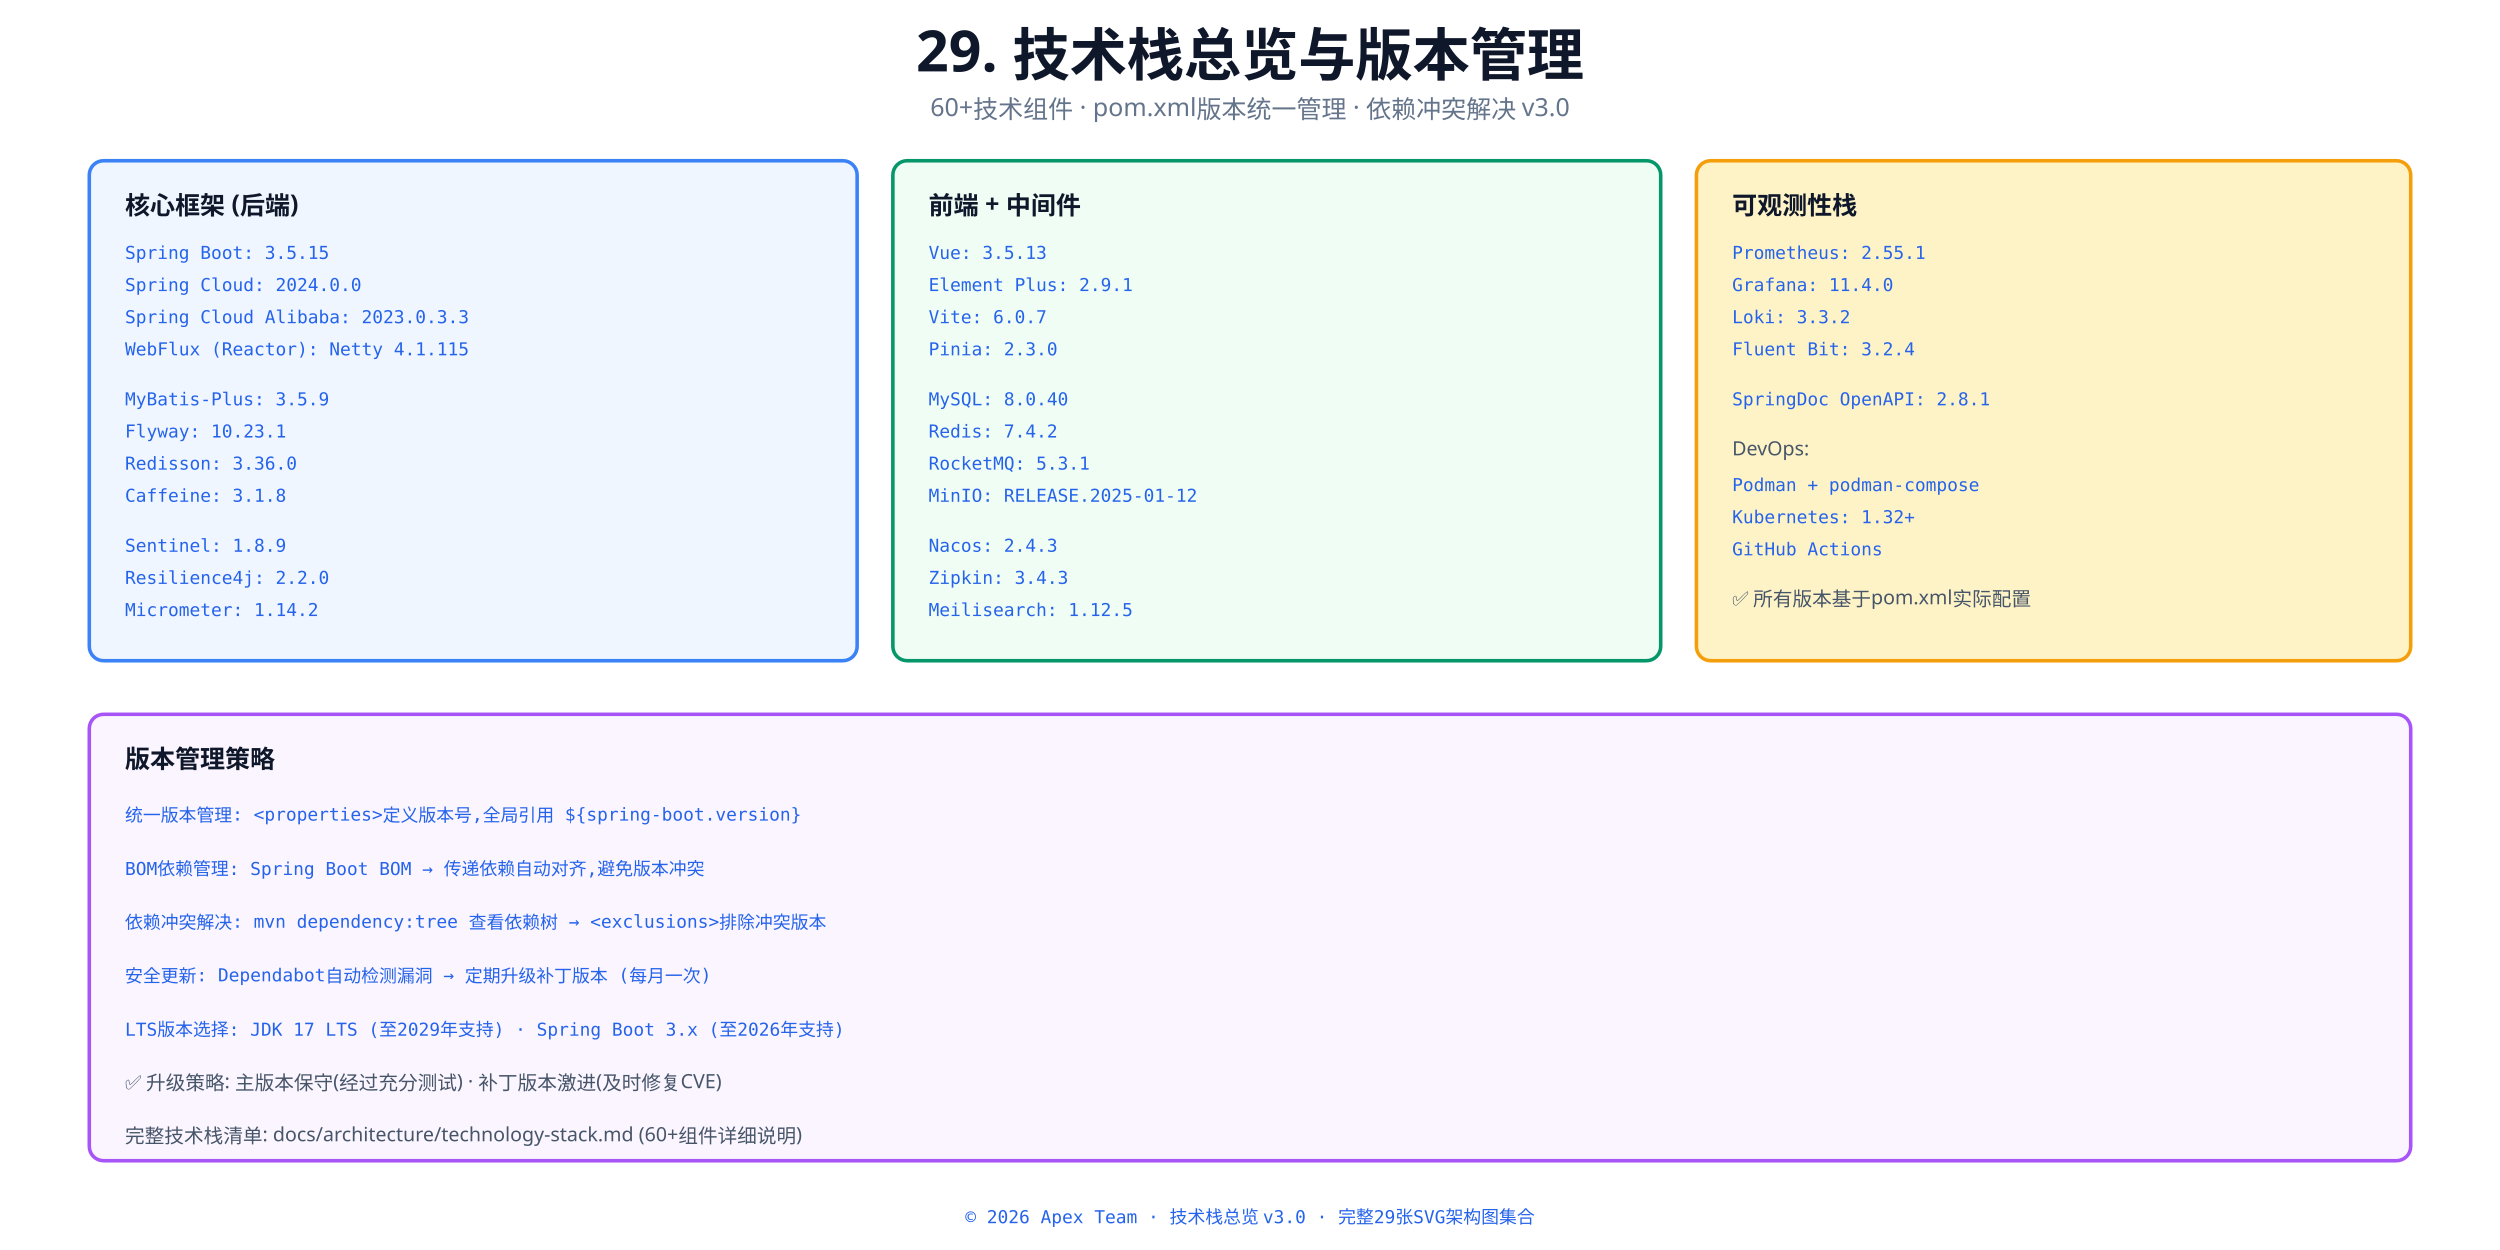
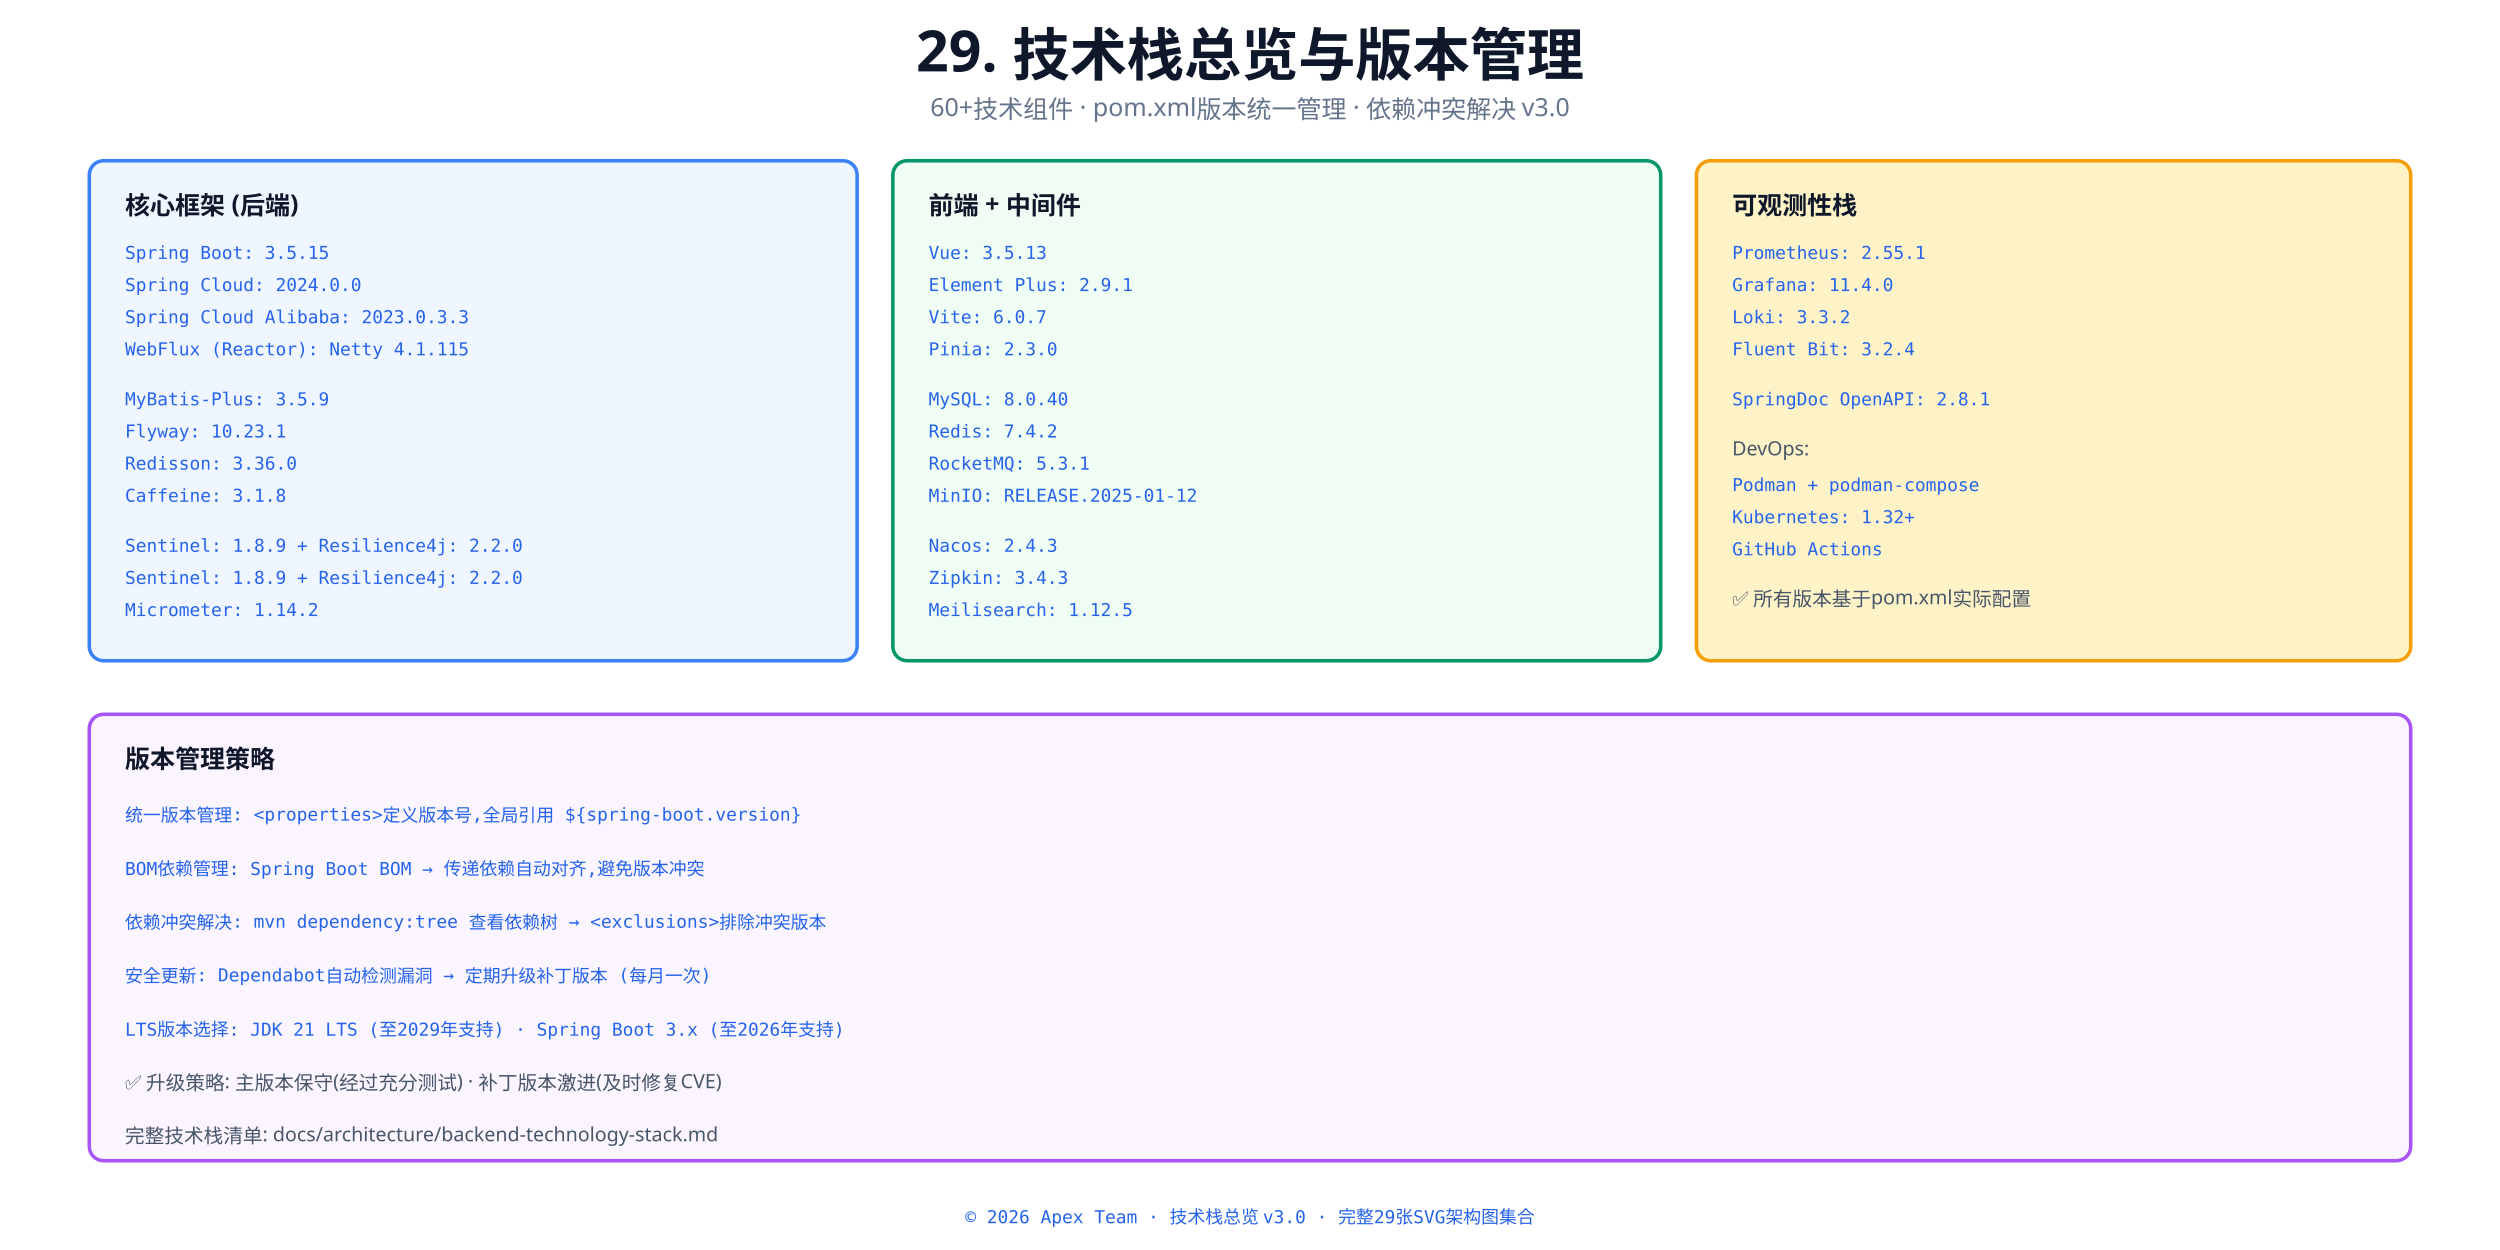
<svg xmlns="http://www.w3.org/2000/svg" viewBox="0 0 1400 700" width="1400" height="700">
  <defs>
    <style>.title{font:700 32px sans-serif;fill:#0f172a;text-anchor:middle}.subtitle{font:500 14px sans-serif;fill:#64748b;text-anchor:middle}.box-title{font:600 14px sans-serif;fill:#0f172a}.text{font:400 11px sans-serif;fill:#475569}.code{font:400 10px monospace;fill:#2563eb}</style>
  </defs>
  <rect width="1400" height="700" fill="#fff" />
  <text x="700" y="40" class="title">29. 技术栈总览与版本管理</text>
  <text x="700" y="65" class="subtitle">60+技术组件 · pom.xml版本统一管理 · 依赖冲突解决 v3.0</text>
  <rect x="50" y="90" width="430" height="280" rx="8" fill="#eff6ff" stroke="#3b82f6" stroke-width="2" />
  <text x="70" y="120" class="box-title">核心框架 (后端)</text>
  <text x="70" y="145" class="code">Spring Boot: 3.5.15</text>
  <text x="70" y="163" class="code">Spring Cloud: 2024.0.0</text>
  <text x="70" y="181" class="code">Spring Cloud Alibaba: 2023.0.3.3</text>
  <text x="70" y="199" class="code">WebFlux (Reactor): Netty 4.1.115</text>
  <text x="70" y="227" class="code">MyBatis-Plus: 3.5.9</text>
  <text x="70" y="245" class="code">Flyway: 10.23.1</text>
  <text x="70" y="263" class="code">Redisson: 3.36.0</text>
  <text x="70" y="281" class="code">Caffeine: 3.1.8</text>
-   <text x="70" y="309" class="code">Sentinel: 1.8.9</text>
-   <text x="70" y="327" class="code">Resilience4j: 2.2.0</text>
+   <text x="70" y="309" class="code">Sentinel: 1.8.9 + Resilience4j: 2.2.0</text>
+   <text x="70" y="327" class="code">Sentinel: 1.8.9 + Resilience4j: 2.2.0</text>
  <text x="70" y="345" class="code">Micrometer: 1.14.2</text>
  <rect x="500" y="90" width="430" height="280" rx="8" fill="#f0fdf4" stroke="#059669" stroke-width="2" />
  <text x="520" y="120" class="box-title">前端 + 中间件</text>
  <text x="520" y="145" class="code">Vue: 3.5.13</text>
  <text x="520" y="163" class="code">Element Plus: 2.9.1</text>
  <text x="520" y="181" class="code">Vite: 6.0.7</text>
  <text x="520" y="199" class="code">Pinia: 2.3.0</text>
  <text x="520" y="227" class="code">MySQL: 8.0.40</text>
  <text x="520" y="245" class="code">Redis: 7.4.2</text>
  <text x="520" y="263" class="code">RocketMQ: 5.3.1</text>
  <text x="520" y="281" class="code">MinIO: RELEASE.2025-01-12</text>
  <text x="520" y="309" class="code">Nacos: 2.4.3</text>
  <text x="520" y="327" class="code">Zipkin: 3.4.3</text>
  <text x="520" y="345" class="code">Meilisearch: 1.12.5</text>
  <rect x="950" y="90" width="400" height="280" rx="8" fill="#fef3c7" stroke="#f59e0b" stroke-width="2" />
  <text x="970" y="120" class="box-title">可观测性栈</text>
  <text x="970" y="145" class="code">Prometheus: 2.55.1</text>
  <text x="970" y="163" class="code">Grafana: 11.4.0</text>
  <text x="970" y="181" class="code">Loki: 3.3.2</text>
  <text x="970" y="199" class="code">Fluent Bit: 3.2.4</text>
  <text x="970" y="227" class="code">SpringDoc OpenAPI: 2.8.1</text>
  <text x="970" y="255" class="text">DevOps:</text>
  <text x="970" y="275" class="code">Podman + podman-compose</text>
  <text x="970" y="293" class="code">Kubernetes: 1.32+</text>
  <text x="970" y="311" class="code">GitHub Actions</text>
  <text x="970" y="339" class="text">✅ 所有版本基于pom.xml实际配置</text>
  <rect x="50" y="400" width="1300" height="250" rx="8" fill="#faf5ff" stroke="#a855f7" stroke-width="2" />
  <text x="70" y="430" class="box-title">版本管理策略</text>
  <text x="70" y="460" class="code">统一版本管理: &lt;properties&gt;定义版本号,全局引用 ${spring-boot.version}</text>
  <text x="70" y="490" class="code">BOM依赖管理: Spring Boot BOM → 传递依赖自动对齐,避免版本冲突</text>
  <text x="70" y="520" class="code">依赖冲突解决: mvn dependency:tree 查看依赖树 → &lt;exclusions&gt;排除冲突版本</text>
  <text x="70" y="550" class="code">安全更新: Dependabot自动检测漏洞 → 定期升级补丁版本 (每月一次)</text>
-   <text x="70" y="580" class="code">LTS版本选择: JDK 17 LTS (至2029年支持) · Spring Boot 3.x (至2026年支持)</text>
+   <text x="70" y="580" class="code">LTS版本选择: JDK 21 LTS (至2029年支持) · Spring Boot 3.x (至2026年支持)</text>
  <text x="70" y="610" class="text">✅ 升级策略: 主版本保守(经过充分测试) · 补丁版本激进(及时修复CVE)</text>
-   <text x="70" y="640" class="text">完整技术栈清单: docs/architecture/technology-stack.md (60+组件详细说明)</text>
+   <text x="70" y="640" class="text">完整技术栈清单: docs/architecture/backend-technology-stack.md</text>
  <text x="700" y="685" class="code" text-anchor="middle">© 2026 Apex Team · 技术栈总览 v3.0 · 完整29张SVG架构图集合</text>
</svg>
